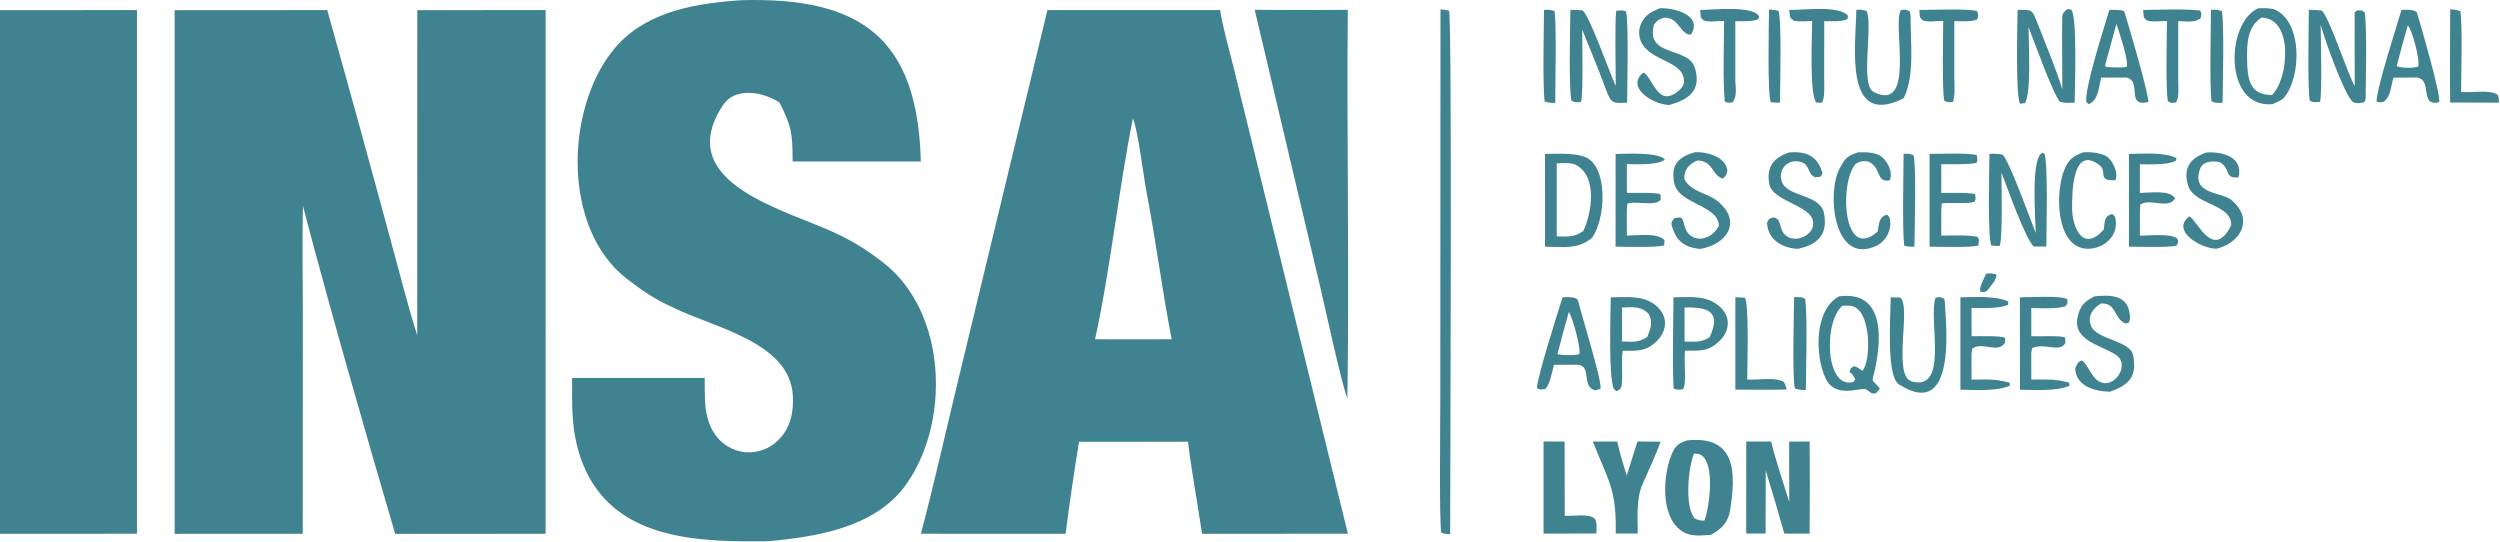
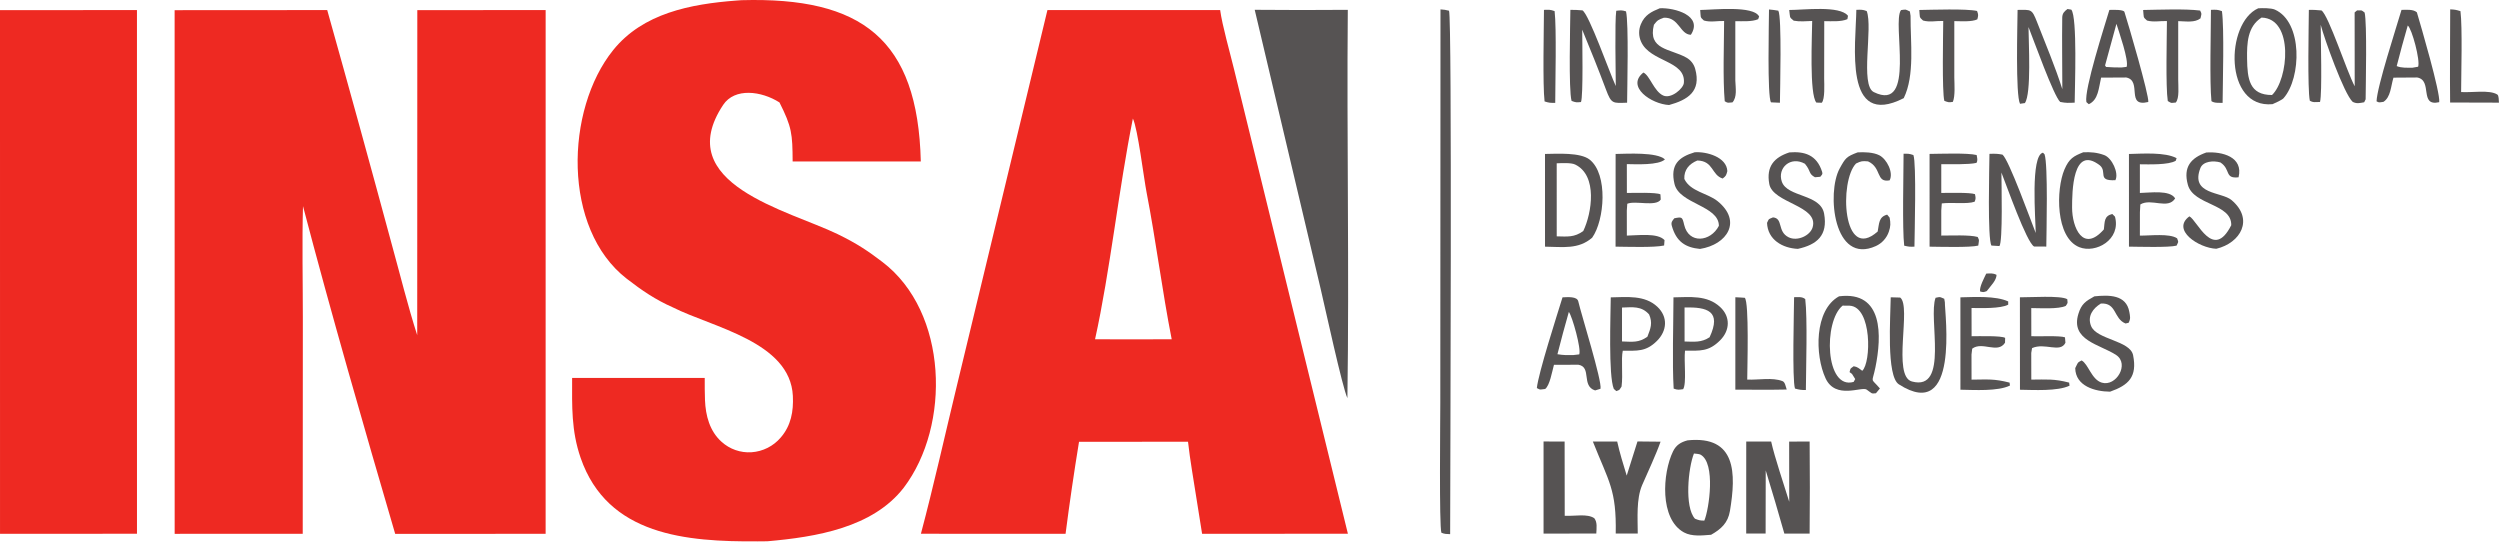
<svg xmlns="http://www.w3.org/2000/svg" width="1463" height="317" viewBox="0 0 1463 317" fill="none">
-   <path d="M244.209 5.943L319.313 5.879L319.303 312.398L231.26 312.401C213.179 250.607 193.585 182.774 177.313 120.635C176.723 141.357 177.229 164.974 177.224 185.925L177.158 312.365L102.214 312.4L102.188 5.952L191.488 5.896C204.349 51.673 216.978 97.515 229.375 143.419C234.129 160.569 238.777 179.467 244.154 196.162L244.209 5.943Z" fill="#3F8391" />
-   <path d="M612.96 5.887L714.035 5.889C715.232 14.803 719.835 30.933 722.17 40.552L739.158 109.873L788.789 312.334L703.47 312.395L697.495 274.919C696.616 269.469 695.861 264.001 695.231 258.518L631.446 258.526C628.519 276.438 625.893 294.396 623.568 312.396L538.914 312.354C546.42 284.142 553.04 254.331 559.931 225.86L612.96 5.887ZM640.825 198.539L663.638 198.591L685.677 198.527C680.14 170.393 676.444 140.773 670.969 112.549C669.316 104.029 665.829 75.243 662.963 69.375C654.69 110.431 649.66 158.543 640.825 198.539Z" fill="#3F8391" />
-   <path d="M431.004 0.321C431.987 0.208 432.974 0.137 433.963 0.109C504.153 -1.866 537.116 22.687 538.854 94.478L463.853 94.499C463.76 78.338 463.428 74.378 456.153 59.952C445.591 53.226 429.956 51.176 423.169 61.419C392.507 107.695 461.514 123.084 490.153 136.999C501.944 142.727 508.324 147.172 516.432 153.342C554.808 182.54 556.554 248.974 528.836 285.449C510.717 308.81 477.555 314.27 449.026 316.755L443.448 316.807C401.85 317.069 355.538 313.508 339.785 267.944C334.281 252.024 334.773 237.7 334.806 221.185L412.409 221.151C412.367 225.486 412.417 229.821 412.56 234.154C412.918 243.165 415.277 252.292 422.252 258.532C427.02 262.859 433.337 265.07 439.762 264.661C446.419 264.217 452.612 261.092 456.925 255.998C462.913 249.048 464.423 240.704 463.982 231.675C462.435 199.986 416.945 191.571 393.75 179.875C383.64 175.424 375.571 169.926 366.796 163.136C328.988 133.875 330.699 64.225 358.84 29.313C376.225 7.746 403.991 2.363 431.004 0.321Z" fill="#3F8391" />
-   <path d="M0 5.948L80.147 5.886L80.16 312.35L0.009 312.39L0 5.948Z" fill="#3F8391" />
-   <path d="M734.258 5.737C752.413 5.904 770.577 5.912 788.732 5.759C788.072 81.283 789.622 157.541 788.502 232.998C785.545 226.702 775.362 179.68 772.778 168.74L734.258 5.737Z" fill="#3F8391" />
-   <path d="M987.556 257.691C1016.19 254.759 1016.01 277.069 1012.36 299.023C1011.2 305.996 1007.19 309.643 1001.33 312.949C996.265 313.326 990.111 314.117 985.441 311.56C971.086 303.706 972.866 276.883 979.058 264.15C980.895 260.377 983.632 258.75 987.556 257.691ZM997.375 304.663C1000.14 298.144 1004.19 270.817 995.088 266.029C994.37 265.656 992.217 265.481 991.298 265.403C987.968 273.643 985.633 296.655 991.892 303.55C994.342 304.494 994.696 304.63 997.375 304.663Z" fill="#3F8391" />
-   <path d="M842.971 5.498C845.124 5.643 845.88 5.747 847.966 6.271C849.833 10.27 848.646 281.935 848.627 312.589C846.579 312.505 845.449 312.576 843.507 311.758C842.157 307.965 842.865 245.514 842.865 235.796L842.971 5.498Z" fill="#3F8391" />
-   <path d="M1076.21 173.405C1102.34 170.081 1101.17 196.88 1097.52 214.865C1095.5 224.834 1094.36 220.615 1100.13 227.327L1097.81 230.128C1094.89 230.536 1095.49 230.154 1092.33 227.978C1089.55 226.011 1074.18 233.995 1068.33 221.411C1062.05 207.896 1061.64 181.398 1076.21 173.405ZM1083.8 218.829L1082.36 217.755C1083.09 215.152 1082.49 216.08 1084.78 214.326C1086.96 214.633 1088.05 215.695 1089.78 216.999C1095.03 212.295 1095.59 179.61 1082.45 178.896C1081.07 178.832 1079.69 178.817 1078.31 178.848C1066.95 187.986 1068.07 228.388 1084.76 223.484L1085.67 221.822L1083.8 218.829Z" fill="#3F8391" />
-   <path d="M904.133 90.088C911.339 89.98 924.833 89.106 930.26 93.399C941.122 101.987 939.026 128.872 931.734 139.096C923.694 146.059 914.603 144.479 904.142 144.35L904.133 90.088ZM910.995 138.314C917.292 138.438 921.292 138.996 926.527 135.195C931.552 124.774 935.083 102.677 921.771 96.279C919.35 95.116 913.847 95.472 910.985 95.564L910.995 138.314Z" fill="#3F8391" />
-   <path d="M1321.5 4.86C1323.86 4.703 1329.07 4.653 1331.22 5.608C1347.64 12.872 1346.8 45.612 1336.34 57.474C1335.44 58.5 1331.32 60.337 1329.89 60.955C1301.4 63.692 1302.23 13.453 1321.5 4.86ZM1329.58 55.605C1339.19 46.539 1342.51 10.8 1323.46 10.287C1315.14 15.569 1314.87 25.396 1314.99 34.46C1315.16 46.185 1316.31 55.62 1329.58 55.605Z" fill="#3F8391" />
-   <path d="M1047.01 258.422L1059 258.374C1059.17 276.337 1059.17 294.301 1058.99 312.265L1044.2 312.254C1040.71 299.885 1037.07 287.557 1033.3 275.272L1033.24 312.21L1021.88 312.229L1021.9 258.386L1036.48 258.366C1038.49 267.537 1044.14 284.128 1047.06 293.648L1047.01 258.422Z" fill="#3F8391" />
-   <path d="M1180.69 5.794C1188.69 5.774 1188.99 4.973 1192.14 13.065C1197.18 26.05 1202.67 38.901 1206.88 52.194C1206.87 38.568 1206.62 24.021 1206.82 10.328C1206.87 7.673 1208.13 6.623 1209.9 5.266L1212.12 5.647C1215.74 9.855 1214.16 51.551 1214.1 60.068C1210.5 60.228 1209.14 60.35 1205.64 59.661C1201.93 56.461 1190.1 23.412 1187.08 15.832C1187.12 24.615 1188.87 54.947 1184.95 60.321L1182.11 60.733C1179.43 55.581 1180.62 14.156 1180.69 5.794Z" fill="#3F8391" />
-   <path d="M918.983 5.766C921.424 5.71 923.625 5.895 926.056 6.068C929.96 8.454 942.019 42.809 945.551 50.341C945.531 42.472 944.919 12.426 945.828 6.307C948.383 6.015 948.986 5.867 951.551 6.66C953.178 13.86 952.25 50.646 952.183 60.096C943.828 60.376 942.995 60.921 939.828 52.435C935.425 40.664 930.717 28.985 925.912 17.373C925.931 23.286 926.573 56.595 925.195 59.714C922.601 59.976 922.218 60.015 919.682 59.049C917.873 52.667 918.897 14.519 918.983 5.766Z" fill="#3F8391" />
-   <path d="M1164.23 90.032C1167.51 89.925 1168.63 89.896 1171.84 90.478C1175.55 93.304 1188.67 129.718 1191.3 136.347C1191.23 128.361 1188.14 90.931 1195.54 89.351L1196.48 90.309C1198.57 96.414 1197.58 135.575 1197.5 144.296C1195.15 144.333 1192.68 144.274 1190.33 144.254C1185.89 141.738 1174.29 108.653 1171.23 100.974C1171.24 106.736 1172.13 141.835 1170.03 143.991L1165.41 143.705C1163.01 140.209 1164.17 97.531 1164.23 90.032Z" fill="#3F8391" />
-   <path d="M942.615 174.021C951.975 173.859 962.483 172.55 969.9 179.535C976.198 185.471 975.595 193.605 969.613 199.532C963.134 205.947 958.081 205.227 949.65 205.237C948.559 210.291 949.851 219.221 948.941 226.195C947.353 228.567 948.185 227.977 945.869 228.875L944.395 227.564C941.18 219.814 942.539 184.329 942.615 174.021ZM949.2 199.817C955.325 200.007 958.962 200.663 964.053 197.056C965.986 192.141 967.211 188.975 965.058 184.02C960.579 178.968 955.468 179.779 949.2 179.971V199.817Z" fill="#3F8391" />
-   <path d="M1351.14 5.797C1353.9 5.702 1355.78 5.871 1358.54 6.117C1362.77 9.078 1373.39 41.992 1377.97 50.492L1377.93 7.277L1379.35 6.1C1382.45 6.131 1381.63 5.678 1383.78 7.351C1385.26 13.634 1384.42 49.507 1384.37 58.11L1383.52 59.846C1380.77 60.326 1379.32 60.831 1376.82 59.634C1371.72 55.066 1360.05 22.204 1358.08 14.499C1358.07 22.148 1359.01 54.485 1357.68 59.667C1354.98 59.676 1353.72 60.15 1351.71 58.925C1350.27 52.356 1351.08 14.733 1351.14 5.797Z" fill="#3F8391" />
-   <path d="M979.317 174.01C988.868 173.883 998.927 172.554 1006.59 179.629C1012.73 185.283 1012.45 193.303 1006.64 199.133C999.903 205.899 994.927 205.212 986.074 205.228C985.347 211.219 987.108 224.284 984.983 227.74C982.543 228.084 981.815 228.309 979.423 227.411C978.542 212.744 979.279 189.314 979.317 174.01ZM985.816 199.851C991.472 199.963 995.644 200.553 1000.46 197.353C1007.6 182.049 999.195 179.607 985.796 179.925L985.816 199.851Z" fill="#3F8391" />
-   <path d="M958.258 258.335L971.762 258.472C969.254 265.693 964.125 276.669 960.928 284C957.511 292.128 958.392 303.217 958.411 312.227L945.52 312.238C946.008 286.466 941.51 282.012 932.141 258.392L946.381 258.385C947.912 265.267 949.903 271.594 951.951 278.318L958.258 258.335Z" fill="#3F8391" />
-   <path d="M1234.41 5.806C1236.7 5.735 1242.75 5.53 1243.22 6.997C1245.47 13.975 1257.68 55.747 1257.18 59.682C1243.73 62.978 1253.82 47.22 1244.28 45.349L1229.57 45.431C1228.14 51.468 1228.02 58.407 1222.36 60.982L1220.95 59.737C1219.54 52.524 1231.69 14.961 1234.41 5.806ZM1241.45 39.492L1244.49 39.144C1245.94 35.476 1240 18.591 1238.54 13.947C1236.37 22.081 1234.15 30.201 1231.88 38.307L1232.47 39.182C1235.6 39.375 1238.31 39.534 1241.45 39.492Z" fill="#3F8391" />
-   <path d="M1405.36 5.791C1408.3 5.709 1412.28 5.353 1414.36 7.231C1416.65 14.958 1428.18 54.275 1427.43 59.791C1415.47 62.57 1423.82 47.012 1414.56 45.347L1400.65 45.443C1399.09 50.53 1399.08 56.871 1394.79 59.603C1392.58 59.855 1392.4 60.265 1390.75 59.295C1391.08 50.598 1402.28 16.28 1405.36 5.791ZM1411.78 39.627L1415.08 39.05C1416.45 35.558 1411.51 16.857 1409.02 14.924C1406.73 22.805 1404.58 30.724 1402.55 38.676C1405.34 39.851 1408.71 39.616 1411.78 39.627Z" fill="#3F8391" />
-   <path d="M914.385 173.998C917.486 173.869 922.931 173.374 923.611 176.362C925.295 183.777 937.669 223.208 936.607 227.516L933.449 228.481C925.247 225.87 931.611 214.799 923.716 213.455L909.379 213.477C908.26 217.538 906.929 225.565 904.231 227.628C901.197 227.929 901.599 228.366 899.359 227.09C900.288 218.186 911.169 184.442 914.385 173.998ZM920.845 207.767L924.175 207.383C925.429 204.172 920.117 185.186 918.088 182.535C915.744 190.754 913.514 199.005 911.408 207.288C915.189 207.899 916.997 207.845 920.845 207.767Z" fill="#3F8391" />
-   <path d="M903.289 258.356L915.616 258.39L915.673 301.825C921.597 302.157 928.765 300.44 932.967 303.24C934.871 305.609 934.278 309.09 934.153 312.234L903.289 312.252V258.356Z" fill="#3F8391" />
-   <path d="M971.344 4.827C979.89 4.435 996.782 9.063 989.499 20.353C983.106 20.218 982.628 10.039 973.718 10.357C970.435 11.563 969.985 11.731 967.87 14.499C964.176 29.235 977.393 28.414 986.81 33.686C989.375 35.091 991.26 37.481 992.026 40.305C995.691 53.523 987.604 58.45 976.742 61.457C966.387 60.935 951.333 50.676 961.716 42.448C965.43 44.093 967.918 53.451 973.287 55.889C977.967 58.02 985.077 51.781 985.393 48.577C986.695 35.34 965.573 36.386 960.329 24.339C958.893 21.105 958.855 17.419 960.243 14.161C962.492 8.755 966.368 6.853 971.344 4.827Z" fill="#3F8391" />
-   <path d="M1225.63 173.42C1234.07 172.563 1244.29 172.316 1246.09 182.559C1246.54 185.095 1246.94 186.553 1245.65 188.909L1243.84 189.305C1236.74 186.405 1238.8 177.043 1229.42 177.635C1224.77 180.467 1221.41 185.017 1223.68 190.743C1226.85 198.783 1246.57 199.191 1248.29 207.878C1250.82 220.555 1245.62 225.405 1234.83 229.209C1225.96 229.132 1214.61 225.992 1214.42 215.43C1216.13 212.176 1215.42 212.307 1218.16 210.933C1222.12 213.047 1223.93 222.118 1229.97 223.924C1238.41 226.445 1246.29 213.016 1238.39 207.765C1228.97 201.514 1211.46 199.258 1216.29 183.628C1218.06 177.879 1220.48 176.261 1225.63 173.42Z" fill="#3F8391" />
-   <path d="M1047.13 89.19C1055.72 88.515 1063.14 90.4 1066.33 100.637C1066.76 102.031 1066.13 102.295 1065.23 103.454L1062.12 103.726C1058.17 101.573 1060 100.379 1056.24 95.833C1047.77 91.119 1039.99 98.356 1042.72 106.297C1045.9 115.538 1065.37 113.389 1067.47 125.035C1069.78 137.796 1063.23 143.186 1052.12 145.64C1043.11 145.24 1034.47 140.302 1034.07 130.429C1035.43 127.659 1034.54 128.545 1037.55 127.21C1043.65 127.749 1039.94 135.46 1046.65 138.832C1051.79 141.418 1059.36 137.901 1060.77 132.969C1064.39 120.228 1037.45 118.966 1035.38 107.665C1033.5 97.316 1038.31 92.084 1047.13 89.19Z" fill="#3F8391" />
-   <path d="M991.712 89.116C998.688 88.591 1010.45 91.906 1010.84 100.128C1010.19 102.59 1010.12 102.945 1008.11 104.477C1001.5 102.42 1002.81 94.145 993.281 93.925C988.467 95.89 985.405 99.435 985.673 104.728C989.233 112.146 999.291 113.01 1005.07 117.673C1019.66 129.428 1010.78 143.145 994.851 145.675C986.333 144.866 980.935 141.429 978.342 132.141C977.768 130.074 978.6 129.231 979.825 127.736C984.352 126.865 984.476 126.885 985.587 131.61C988.238 142.903 1001.03 141.597 1005.89 132.16C1005.9 120.241 982.658 119.423 979.902 107.6C977.308 96.45 982.294 91.924 991.712 89.116Z" fill="#3F8391" />
-   <path d="M1291.11 89.245C1300.32 88.608 1312.94 91.728 1310.01 103.749C1301.61 104.723 1305.61 99.103 1299.36 95.057C1295.36 93.874 1289.3 94.296 1287.67 98.332C1281.59 113.992 1300.06 112.143 1305.9 117.084C1319.26 128.405 1311.11 142.214 1297 145.579C1286.6 145.161 1270.51 134.476 1281.23 126.611C1285.8 128.803 1295.12 152.89 1305.73 131.786C1306.01 119.025 1283.67 120.241 1280.34 108.152C1277.45 97.641 1282.23 92.374 1291.11 89.245Z" fill="#3F8391" />
-   <path d="M1106.45 173.977L1111.99 174.131C1118.75 179.192 1107.15 220.068 1118.86 223.246C1140.83 229.21 1128.22 186.075 1132.7 174.262C1135.91 173.645 1134.7 173.607 1137.78 174.845L1138.13 176.84C1138.05 183.548 1146.86 247.789 1111.2 224.908C1103.78 220.142 1106.33 185.367 1106.45 173.977Z" fill="#3F8391" />
-   <path d="M1086.33 5.761C1088.95 5.685 1089.93 5.516 1092.4 6.468C1096.16 16.116 1088.38 49.877 1096.55 53.896C1121.52 66.16 1106.98 13.106 1112.48 5.9C1115.85 5.475 1114.59 5.35 1117.66 6.713L1118.06 9.265C1117.96 24.746 1120.63 44.01 1114.07 57.439C1078.56 75.616 1086.08 25.677 1086.33 5.761Z" fill="#3F8391" />
-   <path d="M1129.18 90.068C1135.69 90.007 1151.4 89.395 1156.74 90.722C1157.04 92.557 1157.51 93.77 1156.63 95.321C1152.03 96.392 1141.2 96.071 1136.03 96.076V112.91C1140.01 112.903 1152.76 112.52 1155.76 113.619C1156.15 115.657 1156.37 116.176 1155.55 118.045C1151.11 119.604 1142.45 118.282 1136.34 119.038L1136.03 123.216V137.859C1141.72 137.89 1152.58 137.318 1157.34 138.679C1158.5 140.738 1158 140.945 1157.68 143.72C1152.9 144.944 1135.13 144.405 1129.19 144.349L1129.18 90.068Z" fill="#3F8391" />
-   <path d="M1182.05 173.986C1187.75 174.055 1205.92 172.786 1209.77 175.092C1209.99 177.848 1210.27 176.828 1208.89 179.013C1204.55 181.029 1193.97 180.306 1188.7 180.288L1188.73 196.755C1193.51 196.949 1205.21 196.31 1208.43 197.399L1208.69 200.594C1205.68 206.787 1196.58 200.325 1189.16 203.718L1188.69 206.525L1188.72 222.146C1197.89 222.113 1201.99 221.604 1210.86 223.902L1211.09 225.709C1204.01 229.054 1190.16 228.188 1182.08 228.079L1182.05 173.986Z" fill="#3F8391" />
-   <path d="M945.458 90.093C952.225 89.98 969.623 88.908 974.323 93.269C970.686 96.815 957.23 96.109 952.024 96.037L952.052 112.921C955.67 112.916 969.413 112.453 971.691 113.752L971.863 116.775C969.097 121.154 957 117.223 952.282 119.242L952.014 123.216L952.033 137.871C958.235 137.815 970.073 136.07 974.083 140.534L973.844 143.665C968.169 144.96 952.062 144.405 945.43 144.339L945.458 90.093Z" fill="#3F8391" />
-   <path d="M1147.23 174C1155.44 173.827 1167.89 173.023 1175.2 176.401L1175.21 178.279C1170.82 180.714 1159.02 180.292 1153.74 180.238L1153.78 196.766C1157.26 196.777 1171.44 196.342 1173.41 197.74L1173.34 200.564C1169.06 207.245 1160.09 199.569 1154.13 204.036L1153.72 207.483L1153.75 222.167C1163.35 222.1 1166.8 221.56 1176.01 223.91L1176.22 225.633C1169.07 229.092 1155.42 228.184 1147.24 228.06L1147.23 174Z" fill="#3F8391" />
-   <path d="M1245.86 90.11C1253.71 89.926 1266.99 88.926 1273.74 92.553L1273.26 94.057C1269.18 96.617 1257.35 96.186 1252.26 96.141V112.918C1258.24 112.825 1269.81 110.985 1272.9 116.099C1268.71 122.845 1258.87 115.77 1252.53 119.64L1252.28 124.174L1252.26 137.88C1258.22 137.957 1269.57 136.462 1274.05 139.471C1274.92 142.115 1274.96 140.98 1273.73 143.744C1269.12 144.93 1251.63 144.393 1245.87 144.33L1245.86 90.11Z" fill="#3F8391" />
-   <path d="M1219.09 89.124C1223.49 88.9 1227.24 89.228 1231.42 90.768C1235.94 92.435 1240.06 101.285 1237.93 105.443C1227.03 106.02 1233.33 100.596 1228.86 96.79C1212.79 84.391 1212.6 112.56 1212.59 121.419C1212.57 133.237 1219.06 148.1 1231.18 134.251C1231.75 129.725 1231.21 126.422 1236.11 125.22L1237.69 126.791C1241.32 140.252 1226.42 148.518 1216.81 144.651C1202.79 139.007 1203.14 110.844 1208.12 99.168C1210.88 92.736 1213.44 91.377 1219.09 89.124Z" fill="#3F8391" />
-   <path d="M1087.07 89.173C1090.95 88.936 1096.27 89.077 1099.77 90.863C1104.16 93.106 1108.2 101.011 1105.81 105.542C1097.62 107.078 1101.32 98.073 1093.16 94.439C1089.7 94.162 1089.27 94.204 1086.14 95.692C1076.22 105.91 1078.19 153.802 1098.82 135.484C1099.73 130.785 1099.37 126.918 1104.37 125.603L1105.81 127.345C1106.42 130.582 1106.44 132.432 1105.34 135.627C1104.06 139.329 1101.33 142.348 1097.77 143.983C1072.98 155.258 1068.85 112.758 1076.56 98.631C1079.94 92.44 1080.5 91.67 1087.07 89.173Z" fill="#3F8391" />
-   <path d="M1047.05 5.843C1055.31 5.879 1076.65 3.062 1081.44 9.25L1081.1 11.213C1077.39 12.844 1071.76 12.395 1067.55 12.376L1067.5 46.131C1067.54 49.542 1068.02 57.854 1066.11 60.134L1062.95 60.028C1058.76 55.406 1060.43 20.849 1060.49 12.275C1056.96 12.422 1053.13 12.758 1049.69 12.108C1046.86 9.821 1047.71 10.446 1047.05 5.843Z" fill="#3F8391" />
-   <path d="M1254.16 5.845C1263.61 5.692 1278.65 5.068 1287.52 6.174C1288.64 8.466 1288.31 7.782 1287.73 10.733C1284.35 13.383 1279.43 12.475 1274.69 12.361V46.371C1274.67 50.561 1275.48 57.423 1273.26 60.007C1269.96 60.258 1271.13 60.584 1268.58 59.123C1267.3 50.784 1268.03 22.351 1268.09 12.324C1263.97 12.181 1260.39 13.084 1256.45 12.029C1253.88 9.844 1254.67 10.217 1254.16 5.845Z" fill="#3F8391" />
-   <path d="M994.953 5.841C1002.53 5.756 1026.25 3.1 1029.44 9.675L1028.88 11.238C1025.24 12.799 1019.63 12.391 1015.51 12.389V47.089C1015.68 51.627 1016.63 56.738 1013.84 59.916C1011.03 60.07 1011.33 60.491 1009.31 59.243C1008.17 46.501 1008.88 25.62 1008.95 12.284C1004.79 12.173 1001.1 13.156 997.116 12.009C994.628 9.845 995.403 10.128 994.953 5.841Z" fill="#3F8391" />
-   <path d="M1123.18 5.842C1130.63 5.733 1150.59 4.996 1156.97 6.41C1157.82 8.654 1157.73 8.976 1157.14 11.32C1153.84 12.897 1147.56 12.389 1143.66 12.357V45.413C1143.73 49.464 1144.25 56.094 1142.82 59.613C1140.43 60.023 1140.11 59.883 1137.83 59.02C1136.42 53.819 1137.13 19.849 1137.18 12.27C1133.06 12.149 1129.23 13.12 1125.36 12.01C1122.86 9.846 1123.64 10.139 1123.18 5.842Z" fill="#3F8391" />
-   <path d="M1015.53 173.948C1017.35 173.995 1019.25 174.155 1021.06 174.274C1023.64 177.029 1022.51 215.074 1022.48 222.147C1029.06 222.408 1037.11 220.755 1043.05 223.002C1044.63 223.598 1044.88 225.884 1045.58 227.949C1035.83 228.182 1025.34 228.007 1015.52 228.029L1015.53 173.948Z" fill="#3F8391" />
-   <path d="M1433.86 5.473C1436.66 5.619 1437.17 5.714 1439.86 6.521C1441.06 15.901 1440.29 43.187 1440.25 53.862C1446.19 54.323 1456.83 52.4 1461.41 55.309C1462.36 55.91 1462.26 58.592 1462.39 60.073L1433.81 59.989C1433.6 41.992 1433.84 23.508 1433.86 5.473Z" fill="#3F8391" />
-   <path d="M1049.9 173.922C1052.28 173.885 1054.66 173.52 1056.43 175.034C1057.8 186.163 1056.87 215.762 1056.8 228.248C1053.86 228.232 1053.26 228.135 1050.42 227.387C1048.72 222.255 1049.85 181.633 1049.9 173.922Z" fill="#3F8391" />
-   <path d="M1293.85 5.768C1296.69 5.679 1297.59 5.518 1300.28 6.523C1301.68 16.591 1300.76 48.564 1300.67 60.183C1298.37 60.139 1295.91 60.424 1294.14 59.196C1293.01 48.348 1293.81 17.878 1293.85 5.768Z" fill="#3F8391" />
-   <path d="M903.529 5.776C906.285 5.693 907.146 5.54 909.759 6.506C910.927 16.427 910.161 48.811 910.123 60.198C907.204 60.21 906.668 60.233 903.883 59.354C902.725 49.584 903.481 17.026 903.529 5.776Z" fill="#3F8391" />
-   <path d="M1035.22 5.549C1037.11 5.67 1038.81 5.958 1040.67 6.245C1042.8 9.874 1041.68 52.667 1041.61 60.128L1036.4 59.892C1034.13 56.794 1035.19 13.025 1035.22 5.549Z" fill="#3F8391" />
-   <path d="M1113.97 89.963C1116.51 89.946 1117.22 89.865 1119.72 90.737C1121.56 95.432 1120.41 136.766 1120.33 144.346C1117.53 144.443 1117.07 144.412 1114.34 143.773C1113.18 134.353 1113.93 101.148 1113.97 89.963Z" fill="#3F8391" />
-   <path d="M1162.34 160.119C1164.73 160.005 1166.22 159.726 1168.38 160.848C1168.33 164.099 1165.02 167.202 1162.65 170.35C1160.82 171.049 1160.58 171.105 1158.72 170.523C1158.39 167.668 1161.03 162.961 1162.34 160.119Z" fill="#3F8391" />
+   <path d="M244.209 5.943L319.313 5.879L319.303 312.398L231.26 312.401C213.179 250.607 193.585 182.774 177.313 120.635C176.723 141.357 177.229 164.974 177.224 185.925L177.157 312.365L102.214 312.4L102.188 5.952L191.488 5.896C204.349 51.673 216.978 97.515 229.375 143.419C234.129 160.569 238.777 179.467 244.154 196.162L244.209 5.943Z" fill="#EE2922" />
+   <path d="M612.96 5.887L714.035 5.889C715.232 14.803 719.835 30.933 722.17 40.552L739.158 109.873L788.789 312.334L703.47 312.395L697.495 274.919C696.616 269.469 695.861 264.001 695.231 258.518L631.446 258.526C628.519 276.438 625.893 294.396 623.568 312.396L538.914 312.354C546.42 284.142 553.04 254.331 559.931 225.86L612.96 5.887ZM640.825 198.539L663.638 198.591L685.677 198.527C680.14 170.393 676.444 140.773 670.969 112.549C669.316 104.029 665.829 75.243 662.963 69.375C654.69 110.431 649.66 158.543 640.825 198.539Z" fill="#EE2922" />
+   <path d="M431.004 0.321C431.987 0.208 432.974 0.137 433.963 0.109C504.153 -1.866 537.116 22.687 538.854 94.478L463.853 94.499C463.76 78.338 463.428 74.378 456.153 59.952C445.591 53.226 429.956 51.176 423.169 61.419C392.507 107.695 461.514 123.084 490.153 136.999C501.944 142.727 508.324 147.172 516.432 153.342C554.808 182.54 556.554 248.974 528.836 285.449C510.717 308.81 477.555 314.27 449.026 316.755L443.448 316.807C401.85 317.069 355.538 313.508 339.785 267.944C334.281 252.024 334.773 237.7 334.806 221.185L412.409 221.151C412.367 225.486 412.417 229.821 412.56 234.154C412.918 243.165 415.277 252.292 422.252 258.532C427.02 262.859 433.337 265.071 439.762 264.661C446.419 264.217 452.612 261.092 456.925 255.998C462.913 249.048 464.423 240.704 463.982 231.675C462.435 199.986 416.945 191.571 393.75 179.875C383.64 175.424 375.571 169.926 366.796 163.136C328.988 133.875 330.699 64.225 358.84 29.313C376.225 7.746 403.991 2.363 431.004 0.321Z" fill="#EE2922" />
+   <path d="M0 5.948L80.147 5.886L80.16 312.35L0.009 312.39L0 5.948Z" fill="#EE2922" />
+   <path d="M734.258 5.737C752.413 5.904 770.577 5.912 788.732 5.759C788.072 81.283 789.622 157.541 788.502 232.998C785.545 226.702 775.362 179.68 772.778 168.74L734.258 5.737Z" fill="#565353" />
+   <path d="M987.556 257.691C1016.19 254.759 1016.01 277.069 1012.36 299.023C1011.2 305.996 1007.19 309.643 1001.33 312.949C996.265 313.326 990.111 314.117 985.441 311.56C971.086 303.706 972.866 276.883 979.058 264.15C980.895 260.377 983.632 258.75 987.556 257.691ZM997.375 304.663C1000.14 298.144 1004.19 270.817 995.088 266.029C994.37 265.656 992.217 265.481 991.298 265.403C987.968 273.643 985.633 296.655 991.892 303.55C994.342 304.494 994.696 304.63 997.375 304.663Z" fill="#565353" />
+   <path d="M842.971 5.498C845.124 5.643 845.88 5.747 847.966 6.271C849.833 10.27 848.646 281.935 848.627 312.589C846.579 312.505 845.449 312.576 843.507 311.758C842.157 307.965 842.865 245.514 842.865 235.796L842.971 5.498Z" fill="#565353" />
+   <path d="M1076.21 173.405C1102.34 170.081 1101.17 196.88 1097.52 214.865C1095.5 224.834 1094.36 220.615 1100.13 227.327L1097.81 230.128C1094.89 230.536 1095.49 230.154 1092.33 227.978C1089.55 226.011 1074.18 233.995 1068.33 221.411C1062.05 207.896 1061.64 181.398 1076.21 173.405ZM1083.8 218.829L1082.36 217.755C1083.09 215.152 1082.49 216.08 1084.78 214.326C1086.96 214.633 1088.05 215.695 1089.78 216.999C1095.03 212.295 1095.59 179.61 1082.45 178.896C1081.07 178.832 1079.69 178.817 1078.31 178.848C1066.95 187.986 1068.07 228.388 1084.76 223.484L1085.67 221.822L1083.8 218.829Z" fill="#565353" />
+   <path d="M904.133 90.088C911.339 89.98 924.833 89.106 930.26 93.399C941.122 101.987 939.026 128.872 931.734 139.096C923.694 146.059 914.603 144.479 904.142 144.35L904.133 90.088ZM910.995 138.314C917.292 138.438 921.292 138.996 926.527 135.195C931.552 124.774 935.083 102.677 921.771 96.279C919.35 95.116 913.847 95.472 910.985 95.564L910.995 138.314Z" fill="#565353" />
+   <path d="M1321.5 4.86C1323.86 4.703 1329.07 4.653 1331.22 5.608C1347.64 12.872 1346.8 45.612 1336.34 57.474C1335.44 58.5 1331.32 60.337 1329.89 60.955C1301.4 63.692 1302.23 13.453 1321.5 4.86ZM1329.58 55.605C1339.19 46.539 1342.51 10.8 1323.46 10.287C1315.14 15.569 1314.87 25.396 1314.99 34.46C1315.16 46.185 1316.31 55.62 1329.58 55.605Z" fill="#565353" />
+   <path d="M1047.01 258.422L1059 258.374C1059.17 276.337 1059.17 294.301 1058.99 312.265L1044.2 312.254C1040.71 299.885 1037.07 287.557 1033.3 275.272L1033.24 312.21L1021.88 312.229L1021.9 258.386L1036.48 258.366C1038.49 267.537 1044.14 284.128 1047.06 293.648L1047.01 258.422Z" fill="#565353" />
+   <path d="M1180.69 5.794C1188.69 5.774 1188.99 4.973 1192.14 13.065C1197.18 26.05 1202.67 38.901 1206.88 52.194C1206.87 38.568 1206.62 24.021 1206.82 10.328C1206.87 7.673 1208.13 6.623 1209.9 5.266L1212.12 5.647C1215.74 9.855 1214.16 51.551 1214.1 60.068C1210.5 60.228 1209.14 60.35 1205.64 59.661C1201.93 56.461 1190.1 23.412 1187.08 15.832C1187.12 24.615 1188.87 54.947 1184.95 60.321L1182.11 60.733C1179.43 55.581 1180.62 14.156 1180.69 5.794Z" fill="#565353" />
+   <path d="M918.983 5.766C921.424 5.71 923.625 5.895 926.056 6.068C929.96 8.454 942.019 42.809 945.551 50.341C945.531 42.472 944.919 12.426 945.828 6.307C948.383 6.015 948.986 5.867 951.551 6.66C953.178 13.86 952.25 50.646 952.183 60.096C943.828 60.376 942.995 60.921 939.828 52.435C935.425 40.664 930.717 28.985 925.912 17.373C925.931 23.286 926.573 56.595 925.195 59.714C922.601 59.976 922.218 60.015 919.682 59.049C917.873 52.667 918.897 14.519 918.983 5.766Z" fill="#565353" />
+   <path d="M1164.23 90.032C1167.51 89.925 1168.63 89.896 1171.84 90.478C1175.55 93.304 1188.67 129.718 1191.3 136.347C1191.23 128.361 1188.14 90.931 1195.54 89.351L1196.48 90.309C1198.57 96.414 1197.58 135.575 1197.5 144.296C1195.15 144.333 1192.68 144.274 1190.33 144.254C1185.89 141.738 1174.29 108.653 1171.23 100.974C1171.24 106.736 1172.13 141.835 1170.03 143.991L1165.41 143.705C1163.01 140.209 1164.17 97.531 1164.23 90.032Z" fill="#565353" />
+   <path d="M942.615 174.021C951.975 173.859 962.483 172.55 969.9 179.535C976.198 185.471 975.595 193.605 969.613 199.532C963.134 205.947 958.081 205.227 949.65 205.237C948.559 210.291 949.851 219.221 948.941 226.195C947.353 228.567 948.185 227.977 945.869 228.875L944.395 227.564C941.18 219.814 942.539 184.329 942.615 174.021ZM949.2 199.817C955.325 200.007 958.962 200.663 964.053 197.056C965.986 192.141 967.211 188.975 965.058 184.02C960.579 178.968 955.468 179.779 949.2 179.971V199.817Z" fill="#565353" />
+   <path d="M1351.14 5.797C1353.9 5.702 1355.78 5.871 1358.54 6.117C1362.77 9.078 1373.39 41.992 1377.97 50.492L1377.93 7.277L1379.35 6.1C1382.45 6.131 1381.63 5.678 1383.78 7.351C1385.26 13.634 1384.42 49.507 1384.37 58.11L1383.52 59.846C1380.77 60.326 1379.32 60.831 1376.82 59.634C1371.72 55.066 1360.05 22.204 1358.08 14.499C1358.07 22.148 1359.01 54.485 1357.68 59.667C1354.98 59.676 1353.72 60.15 1351.71 58.925C1350.27 52.356 1351.08 14.733 1351.14 5.797Z" fill="#565353" />
+   <path d="M979.317 174.01C988.868 173.883 998.927 172.554 1006.59 179.629C1012.73 185.283 1012.45 193.303 1006.64 199.133C999.903 205.899 994.927 205.212 986.074 205.228C985.347 211.219 987.108 224.284 984.983 227.74C982.543 228.084 981.815 228.309 979.423 227.411C978.542 212.744 979.279 189.314 979.317 174.01ZM985.816 199.851C991.472 199.963 995.644 200.553 1000.46 197.353C1007.6 182.049 999.195 179.607 985.796 179.925L985.816 199.851Z" fill="#565353" />
+   <path d="M958.258 258.335L971.762 258.472C969.254 265.693 964.125 276.669 960.928 284C957.511 292.128 958.392 303.217 958.411 312.227L945.52 312.238C946.008 286.466 941.51 282.012 932.141 258.392L946.381 258.385C947.912 265.267 949.903 271.594 951.951 278.318L958.258 258.335Z" fill="#565353" />
+   <path d="M1234.41 5.806C1236.7 5.735 1242.75 5.53 1243.22 6.997C1245.47 13.975 1257.68 55.747 1257.18 59.682C1243.73 62.978 1253.82 47.22 1244.28 45.349L1229.57 45.431C1228.14 51.468 1228.02 58.407 1222.36 60.982L1220.95 59.737C1219.54 52.524 1231.69 14.961 1234.41 5.806ZM1241.45 39.491L1244.49 39.144C1245.94 35.476 1240 18.591 1238.54 13.947C1236.37 22.081 1234.15 30.201 1231.88 38.307L1232.47 39.182C1235.6 39.375 1238.31 39.534 1241.45 39.491Z" fill="#565353" />
+   <path d="M1405.36 5.791C1408.3 5.709 1412.28 5.353 1414.36 7.231C1416.65 14.958 1428.18 54.275 1427.43 59.791C1415.47 62.57 1423.82 47.012 1414.56 45.347L1400.65 45.443C1399.09 50.53 1399.08 56.871 1394.79 59.603C1392.58 59.855 1392.4 60.265 1390.75 59.295C1391.08 50.598 1402.28 16.28 1405.36 5.791ZM1411.78 39.627L1415.08 39.05C1416.45 35.558 1411.51 16.857 1409.02 14.924C1406.73 22.805 1404.58 30.724 1402.55 38.676C1405.34 39.851 1408.71 39.616 1411.78 39.627Z" fill="#565353" />
+   <path d="M914.385 173.998C917.486 173.869 922.931 173.374 923.611 176.362C925.295 183.777 937.669 223.208 936.607 227.516L933.449 228.481C925.247 225.87 931.611 214.799 923.716 213.455L909.379 213.477C908.26 217.538 906.929 225.565 904.231 227.628C901.197 227.929 901.599 228.366 899.359 227.09C900.288 218.186 911.169 184.442 914.385 173.998ZM920.845 207.767L924.175 207.383C925.429 204.172 920.117 185.186 918.088 182.535C915.744 190.754 913.514 199.005 911.408 207.288C915.189 207.899 916.997 207.845 920.845 207.767Z" fill="#565353" />
+   <path d="M903.289 258.356L915.616 258.39L915.673 301.825C921.597 302.157 928.765 300.44 932.967 303.24C934.871 305.609 934.278 309.09 934.153 312.234L903.289 312.252V258.356Z" fill="#565353" />
+   <path d="M971.344 4.827C979.89 4.435 996.782 9.063 989.499 20.353C983.106 20.218 982.628 10.039 973.718 10.357C970.435 11.563 969.985 11.731 967.87 14.499C964.176 29.235 977.393 28.414 986.81 33.686C989.375 35.091 991.26 37.481 992.026 40.305C995.691 53.523 987.604 58.45 976.742 61.457C966.387 60.935 951.333 50.676 961.716 42.448C965.43 44.093 967.918 53.451 973.287 55.889C977.967 58.02 985.077 51.781 985.393 48.577C986.695 35.34 965.573 36.386 960.329 24.339C958.893 21.105 958.855 17.419 960.243 14.161C962.492 8.755 966.368 6.853 971.344 4.827Z" fill="#565353" />
+   <path d="M1225.63 173.42C1234.07 172.563 1244.29 172.316 1246.09 182.559C1246.54 185.095 1246.94 186.553 1245.65 188.909L1243.84 189.305C1236.74 186.405 1238.8 177.043 1229.42 177.635C1224.77 180.467 1221.41 185.017 1223.68 190.743C1226.85 198.783 1246.57 199.191 1248.29 207.878C1250.82 220.555 1245.62 225.405 1234.83 229.209C1225.96 229.132 1214.61 225.992 1214.42 215.43C1216.13 212.176 1215.42 212.307 1218.16 210.933C1222.12 213.047 1223.93 222.118 1229.97 223.924C1238.41 226.445 1246.29 213.016 1238.39 207.765C1228.97 201.514 1211.46 199.258 1216.29 183.628C1218.06 177.879 1220.48 176.261 1225.63 173.42Z" fill="#565353" />
+   <path d="M1047.13 89.19C1055.72 88.515 1063.14 90.4 1066.33 100.637C1066.76 102.031 1066.13 102.295 1065.23 103.454L1062.12 103.726C1058.17 101.573 1060 100.379 1056.24 95.833C1047.77 91.119 1039.99 98.356 1042.72 106.297C1045.9 115.538 1065.37 113.389 1067.47 125.035C1069.78 137.796 1063.23 143.186 1052.12 145.64C1043.11 145.24 1034.47 140.302 1034.07 130.429C1035.43 127.659 1034.54 128.545 1037.55 127.21C1043.65 127.749 1039.94 135.46 1046.65 138.832C1051.79 141.418 1059.36 137.901 1060.77 132.969C1064.39 120.228 1037.45 118.966 1035.38 107.665C1033.5 97.316 1038.31 92.084 1047.13 89.19Z" fill="#565353" />
+   <path d="M991.712 89.116C998.688 88.591 1010.45 91.906 1010.84 100.128C1010.19 102.59 1010.12 102.945 1008.11 104.477C1001.5 102.42 1002.81 94.145 993.281 93.925C988.467 95.89 985.405 99.435 985.673 104.728C989.233 112.146 999.291 113.01 1005.07 117.673C1019.66 129.428 1010.78 143.145 994.851 145.675C986.333 144.866 980.935 141.429 978.342 132.141C977.768 130.074 978.6 129.231 979.825 127.736C984.352 126.865 984.476 126.885 985.587 131.61C988.238 142.903 1001.03 141.597 1005.89 132.16C1005.9 120.241 982.658 119.423 979.902 107.6C977.308 96.45 982.294 91.924 991.712 89.116Z" fill="#565353" />
+   <path d="M1291.11 89.245C1300.32 88.608 1312.94 91.728 1310.01 103.749C1301.61 104.723 1305.61 99.103 1299.36 95.057C1295.36 93.874 1289.3 94.296 1287.67 98.332C1281.59 113.992 1300.06 112.143 1305.9 117.084C1319.26 128.405 1311.11 142.214 1297 145.579C1286.6 145.161 1270.51 134.476 1281.23 126.611C1285.8 128.803 1295.12 152.89 1305.73 131.786C1306.01 119.025 1283.67 120.241 1280.34 108.152C1277.45 97.641 1282.23 92.374 1291.11 89.245Z" fill="#565353" />
+   <path d="M1106.45 173.977L1111.99 174.131C1118.75 179.192 1107.15 220.068 1118.86 223.246C1140.83 229.21 1128.22 186.075 1132.7 174.262C1135.91 173.645 1134.7 173.607 1137.78 174.845L1138.13 176.84C1138.05 183.548 1146.86 247.789 1111.2 224.908C1103.78 220.142 1106.33 185.367 1106.45 173.977Z" fill="#565353" />
+   <path d="M1086.33 5.761C1088.95 5.685 1089.93 5.516 1092.4 6.468C1096.16 16.116 1088.38 49.877 1096.55 53.896C1121.52 66.16 1106.98 13.106 1112.48 5.9C1115.85 5.475 1114.59 5.35 1117.66 6.713L1118.06 9.265C1117.96 24.746 1120.63 44.01 1114.07 57.439C1078.56 75.616 1086.08 25.677 1086.33 5.761Z" fill="#565353" />
+   <path d="M1129.18 90.068C1135.69 90.007 1151.4 89.395 1156.74 90.722C1157.04 92.557 1157.51 93.77 1156.63 95.321C1152.03 96.392 1141.2 96.071 1136.03 96.076V112.91C1140.01 112.903 1152.76 112.52 1155.76 113.619C1156.15 115.657 1156.37 116.176 1155.55 118.045C1151.11 119.604 1142.45 118.282 1136.34 119.038L1136.03 123.216V137.859C1141.72 137.89 1152.58 137.318 1157.34 138.679C1158.5 140.738 1158 140.945 1157.68 143.72C1152.9 144.944 1135.13 144.405 1129.19 144.349L1129.18 90.068Z" fill="#565353" />
+   <path d="M1182.05 173.986C1187.75 174.055 1205.92 172.786 1209.77 175.092C1209.99 177.848 1210.27 176.828 1208.89 179.013C1204.55 181.029 1193.97 180.306 1188.7 180.288L1188.73 196.755C1193.51 196.949 1205.21 196.31 1208.43 197.399L1208.69 200.594C1205.68 206.787 1196.58 200.325 1189.16 203.718L1188.69 206.525L1188.72 222.146C1197.89 222.113 1201.99 221.604 1210.86 223.902L1211.09 225.709C1204.01 229.054 1190.16 228.188 1182.08 228.079L1182.05 173.986Z" fill="#565353" />
+   <path d="M945.458 90.093C952.225 89.98 969.623 88.908 974.323 93.269C970.686 96.815 957.23 96.109 952.024 96.037L952.052 112.921C955.67 112.916 969.413 112.453 971.691 113.752L971.863 116.775C969.097 121.154 957 117.223 952.282 119.242L952.014 123.216L952.033 137.871C958.235 137.815 970.073 136.07 974.083 140.534L973.844 143.665C968.169 144.96 952.062 144.405 945.43 144.339L945.458 90.093Z" fill="#565353" />
+   <path d="M1147.23 174C1155.44 173.827 1167.89 173.023 1175.2 176.401L1175.21 178.279C1170.82 180.714 1159.02 180.292 1153.74 180.238L1153.78 196.766C1157.26 196.777 1171.44 196.342 1173.41 197.74L1173.34 200.564C1169.06 207.245 1160.09 199.569 1154.13 204.036L1153.72 207.483L1153.75 222.167C1163.35 222.1 1166.8 221.56 1176.01 223.91L1176.22 225.633C1169.07 229.092 1155.42 228.184 1147.24 228.06L1147.23 174Z" fill="#565353" />
+   <path d="M1245.86 90.11C1253.71 89.926 1266.99 88.926 1273.74 92.553L1273.26 94.057C1269.18 96.617 1257.35 96.186 1252.26 96.141V112.918C1258.24 112.825 1269.81 110.985 1272.9 116.099C1268.71 122.845 1258.87 115.77 1252.53 119.64L1252.28 124.174L1252.26 137.88C1258.22 137.957 1269.57 136.462 1274.05 139.471C1274.92 142.115 1274.96 140.98 1273.73 143.744C1269.12 144.93 1251.63 144.393 1245.87 144.33L1245.86 90.11Z" fill="#565353" />
+   <path d="M1219.09 89.124C1223.49 88.9 1227.24 89.228 1231.42 90.768C1235.94 92.435 1240.06 101.285 1237.93 105.443C1227.03 106.02 1233.33 100.596 1228.86 96.79C1212.79 84.391 1212.6 112.56 1212.59 121.419C1212.57 133.237 1219.06 148.1 1231.18 134.251C1231.75 129.725 1231.21 126.422 1236.11 125.22L1237.69 126.791C1241.32 140.252 1226.42 148.518 1216.81 144.651C1202.79 139.007 1203.14 110.844 1208.12 99.168C1210.88 92.737 1213.44 91.377 1219.09 89.124Z" fill="#565353" />
+   <path d="M1087.07 89.173C1090.95 88.936 1096.27 89.077 1099.77 90.863C1104.16 93.106 1108.2 101.011 1105.81 105.542C1097.62 107.078 1101.32 98.073 1093.16 94.439C1089.7 94.162 1089.27 94.204 1086.14 95.692C1076.22 105.91 1078.19 153.802 1098.82 135.484C1099.73 130.785 1099.37 126.918 1104.37 125.603L1105.81 127.345C1106.42 130.582 1106.44 132.432 1105.34 135.627C1104.06 139.329 1101.33 142.348 1097.77 143.983C1072.98 155.258 1068.85 112.758 1076.56 98.631C1079.94 92.44 1080.5 91.67 1087.07 89.173Z" fill="#565353" />
+   <path d="M1047.05 5.843C1055.31 5.879 1076.65 3.062 1081.44 9.25L1081.1 11.213C1077.39 12.844 1071.76 12.395 1067.55 12.376L1067.5 46.131C1067.54 49.542 1068.02 57.854 1066.11 60.134L1062.95 60.028C1058.76 55.406 1060.43 20.849 1060.49 12.275C1056.96 12.422 1053.13 12.758 1049.69 12.108C1046.86 9.821 1047.71 10.446 1047.05 5.843Z" fill="#565353" />
+   <path d="M1254.16 5.845C1263.61 5.692 1278.65 5.068 1287.52 6.174C1288.64 8.466 1288.31 7.782 1287.73 10.733C1284.35 13.383 1279.43 12.475 1274.69 12.361V46.371C1274.67 50.561 1275.48 57.423 1273.26 60.007C1269.96 60.258 1271.13 60.584 1268.58 59.123C1267.3 50.784 1268.03 22.351 1268.09 12.324C1263.97 12.181 1260.39 13.084 1256.45 12.029C1253.88 9.844 1254.67 10.217 1254.16 5.845Z" fill="#565353" />
+   <path d="M994.953 5.841C1002.53 5.756 1026.25 3.1 1029.44 9.675L1028.88 11.238C1025.24 12.799 1019.63 12.391 1015.51 12.389V47.089C1015.68 51.627 1016.63 56.738 1013.84 59.916C1011.03 60.07 1011.33 60.491 1009.31 59.243C1008.17 46.501 1008.88 25.62 1008.95 12.284C1004.79 12.173 1001.1 13.156 997.116 12.009C994.628 9.845 995.403 10.128 994.953 5.841Z" fill="#565353" />
+   <path d="M1123.18 5.842C1130.63 5.733 1150.59 4.996 1156.97 6.41C1157.82 8.654 1157.73 8.976 1157.14 11.32C1153.84 12.897 1147.56 12.389 1143.66 12.357V45.413C1143.73 49.464 1144.25 56.094 1142.82 59.613C1140.43 60.023 1140.11 59.883 1137.83 59.02C1136.42 53.819 1137.13 19.849 1137.18 12.27C1133.06 12.149 1129.23 13.12 1125.36 12.01C1122.86 9.846 1123.64 10.139 1123.18 5.842Z" fill="#565353" />
+   <path d="M1015.53 173.948C1017.35 173.995 1019.25 174.155 1021.06 174.274C1023.64 177.029 1022.51 215.074 1022.48 222.147C1029.06 222.408 1037.11 220.755 1043.05 223.002C1044.63 223.598 1044.88 225.884 1045.58 227.949C1035.83 228.182 1025.34 228.007 1015.52 228.029L1015.53 173.948Z" fill="#565353" />
+   <path d="M1433.86 5.473C1436.66 5.619 1437.17 5.714 1439.86 6.521C1441.06 15.901 1440.29 43.187 1440.25 53.862C1446.19 54.323 1456.83 52.4 1461.41 55.309C1462.36 55.91 1462.26 58.592 1462.39 60.073L1433.81 59.989C1433.6 41.992 1433.84 23.508 1433.86 5.473Z" fill="#565353" />
+   <path d="M1049.9 173.922C1052.28 173.885 1054.66 173.52 1056.43 175.034C1057.8 186.163 1056.87 215.762 1056.8 228.248C1053.86 228.232 1053.26 228.135 1050.42 227.387C1048.72 222.255 1049.85 181.633 1049.9 173.922Z" fill="#565353" />
+   <path d="M1293.85 5.768C1296.69 5.679 1297.59 5.518 1300.28 6.523C1301.68 16.591 1300.76 48.564 1300.67 60.183C1298.37 60.139 1295.91 60.424 1294.14 59.196C1293.01 48.348 1293.81 17.878 1293.85 5.768Z" fill="#565353" />
+   <path d="M903.529 5.776C906.285 5.693 907.146 5.54 909.759 6.506C910.927 16.427 910.161 48.811 910.123 60.198C907.204 60.21 906.668 60.233 903.883 59.354C902.725 49.584 903.481 17.026 903.529 5.776Z" fill="#565353" />
+   <path d="M1035.22 5.549C1037.11 5.67 1038.81 5.958 1040.67 6.245C1042.8 9.874 1041.68 52.667 1041.61 60.128L1036.4 59.892C1034.13 56.794 1035.19 13.025 1035.22 5.549Z" fill="#565353" />
+   <path d="M1113.97 89.963C1116.51 89.946 1117.22 89.865 1119.72 90.737C1121.56 95.432 1120.41 136.766 1120.33 144.346C1117.53 144.443 1117.07 144.412 1114.34 143.773C1113.18 134.353 1113.93 101.148 1113.97 89.963Z" fill="#565353" />
+   <path d="M1162.34 160.119C1164.73 160.005 1166.22 159.726 1168.38 160.848C1168.33 164.099 1165.02 167.202 1162.65 170.35C1160.82 171.049 1160.58 171.105 1158.72 170.523C1158.39 167.668 1161.03 162.961 1162.34 160.119Z" fill="#565353" />
</svg>
